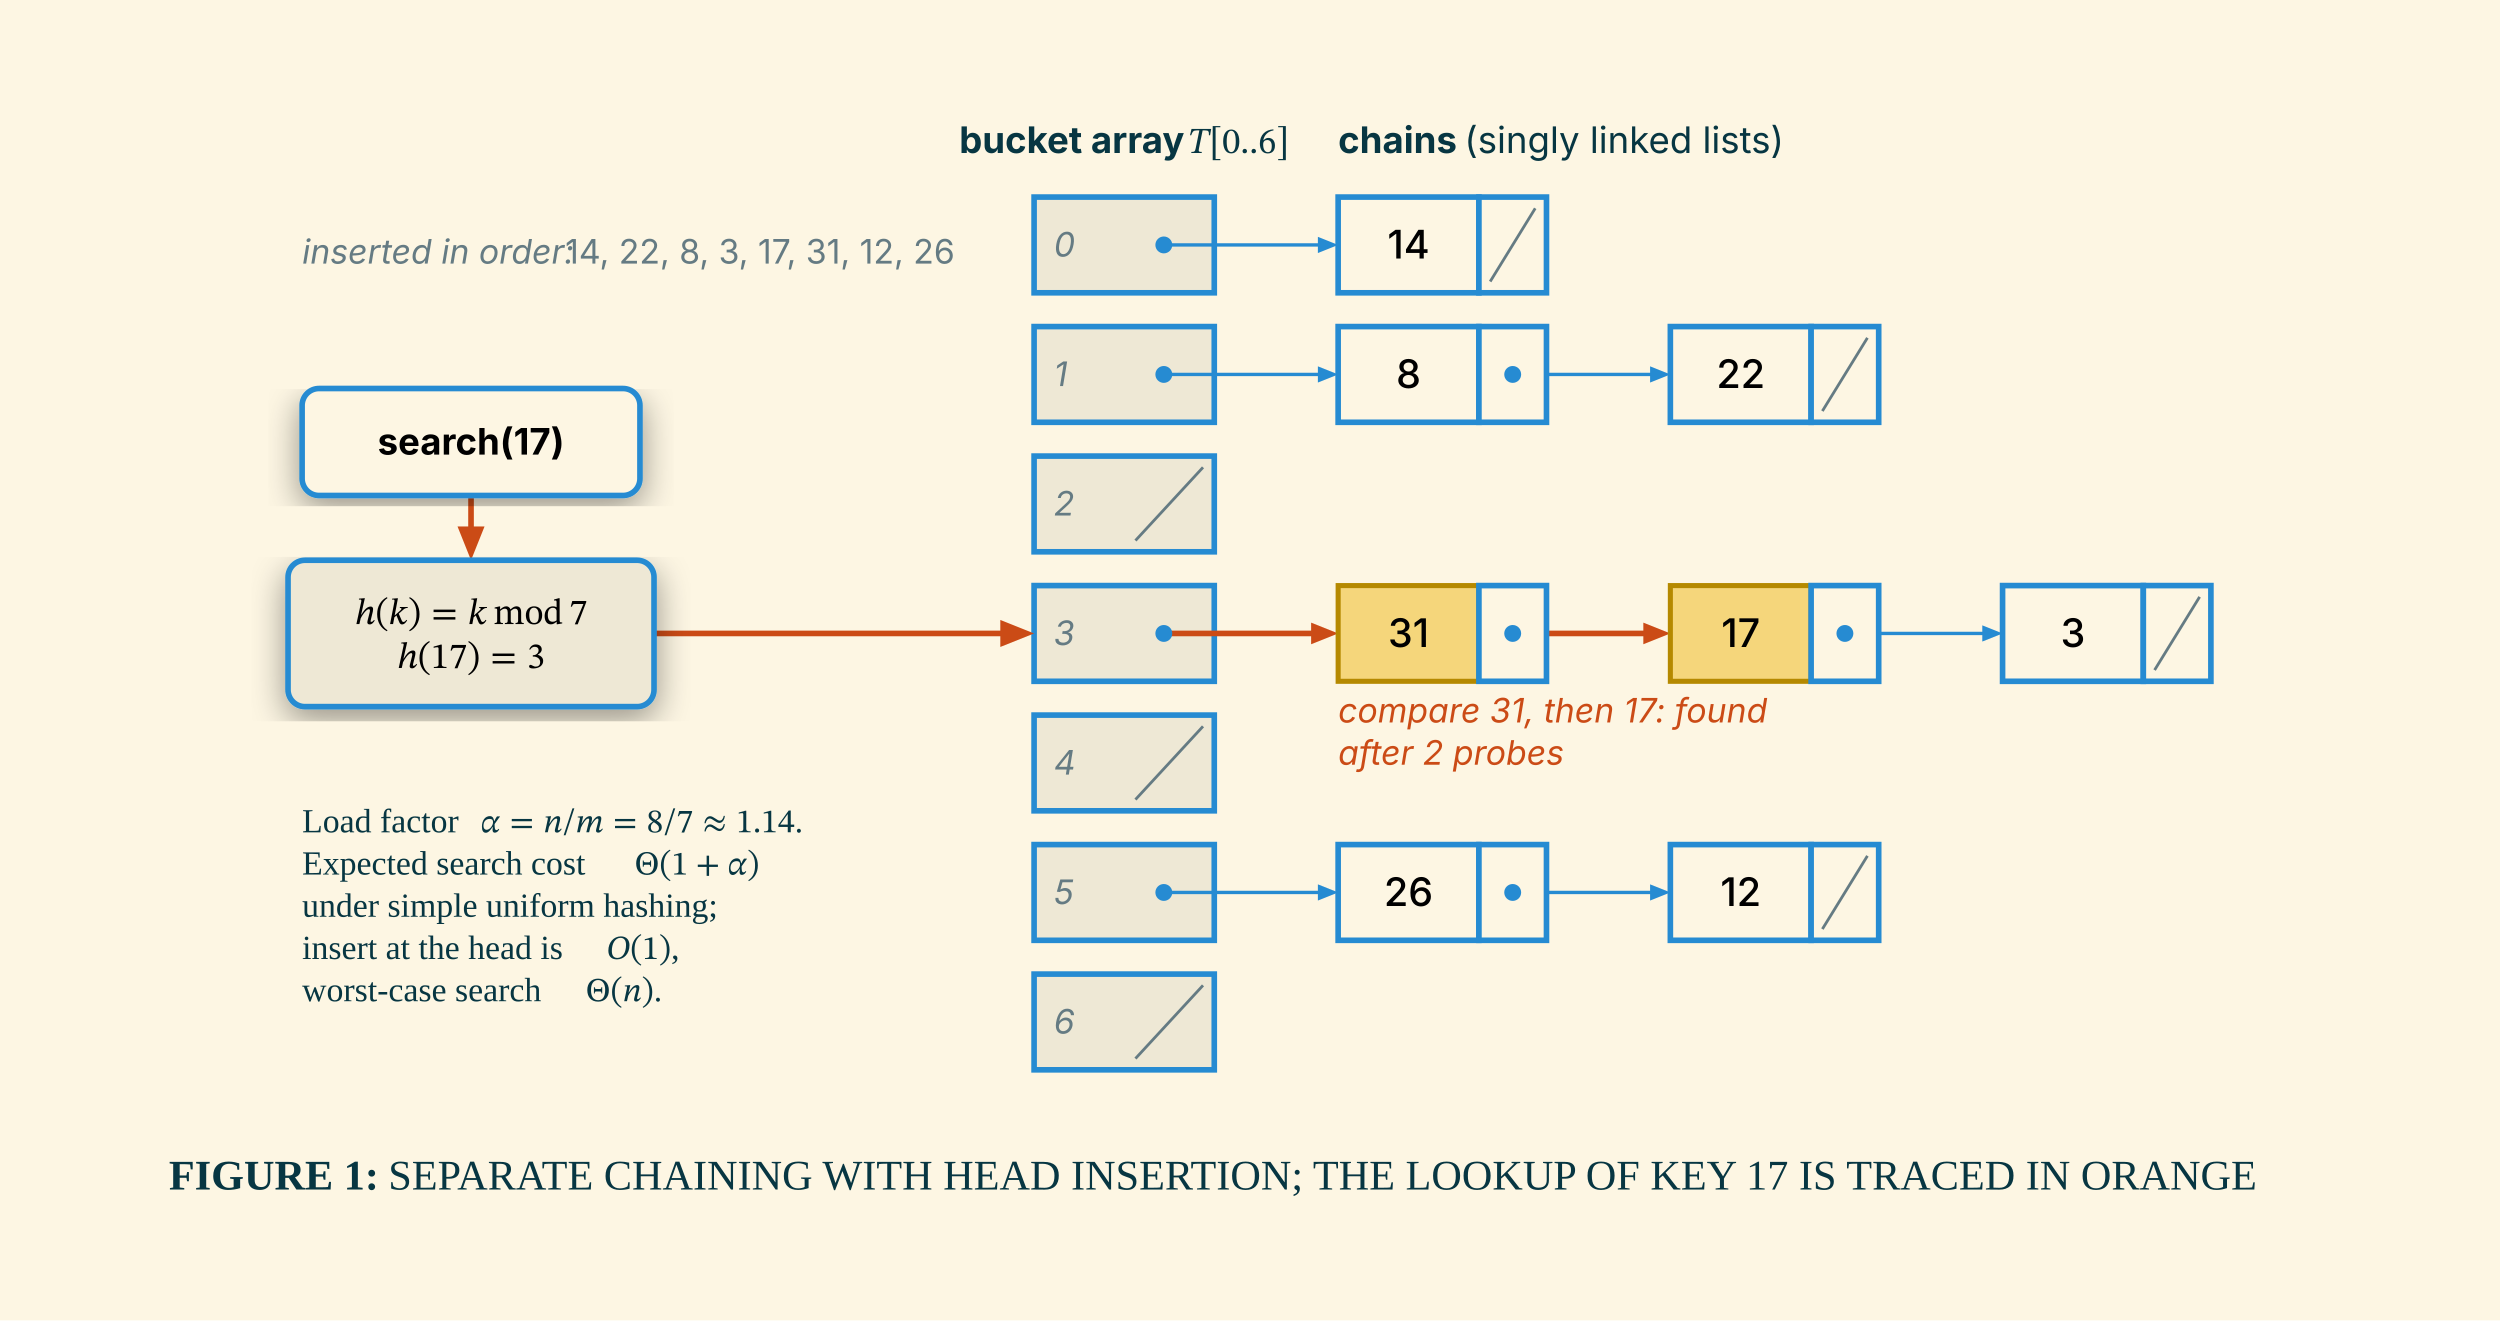
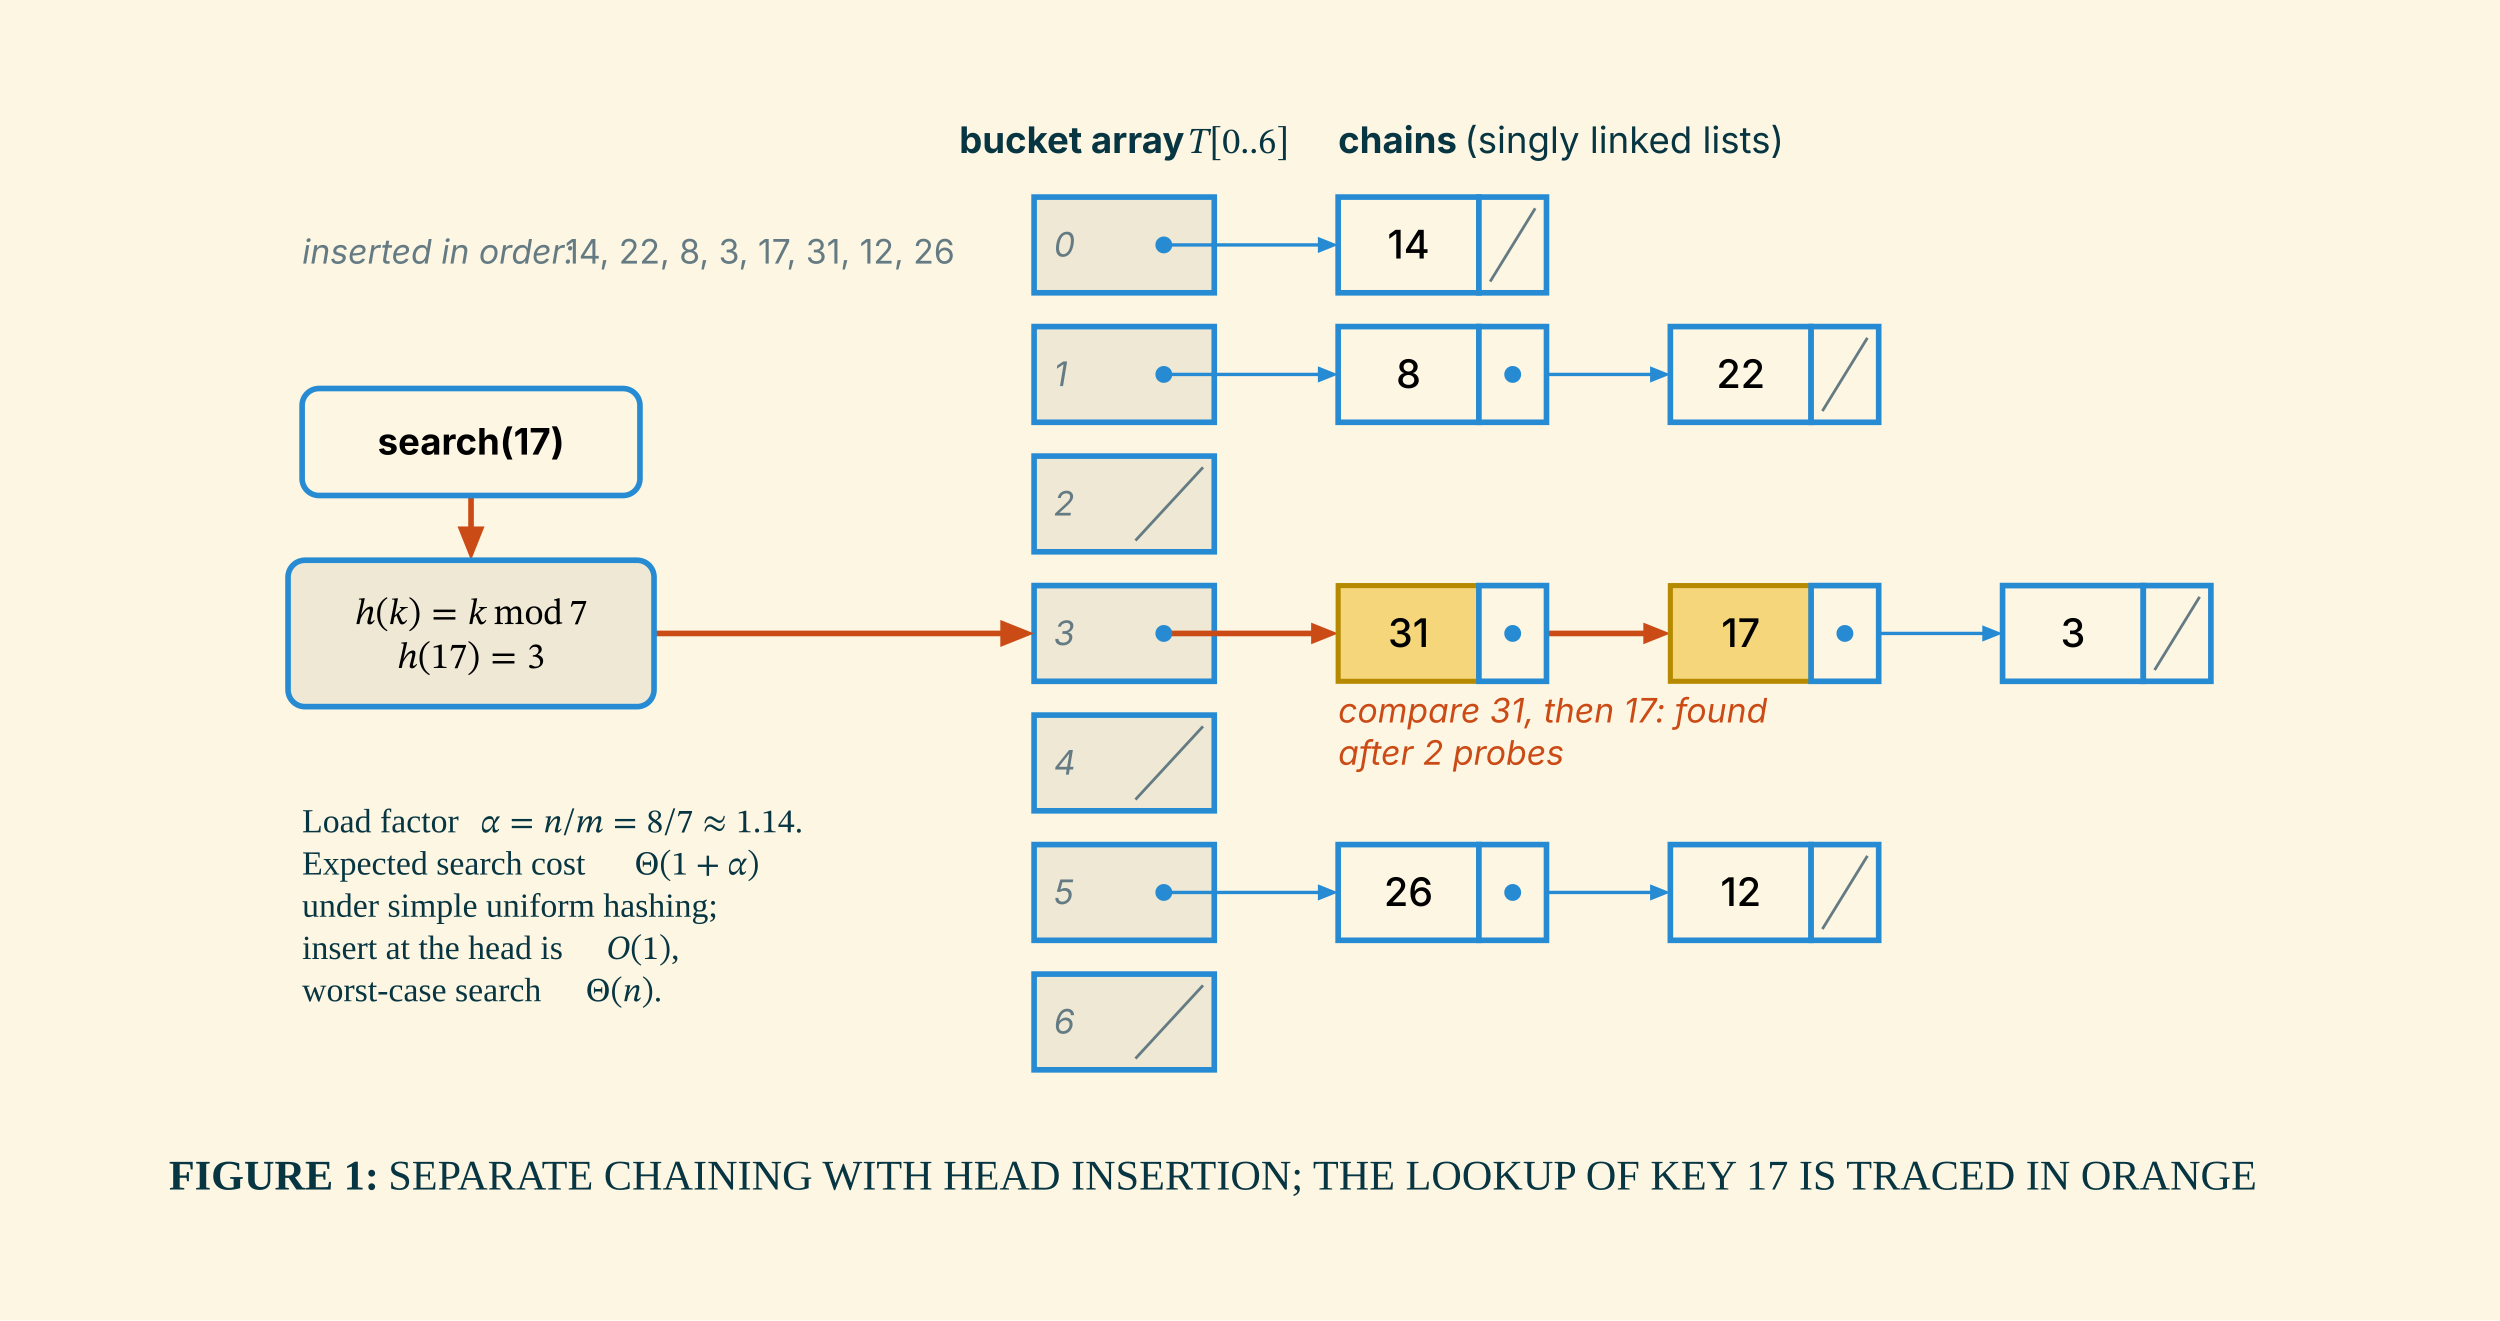
- <svg xmlns="http://www.w3.org/2000/svg" viewBox="0 0 888 469" width="888" height="469">
+ <svg xmlns="http://www.w3.org/2000/svg" viewBox="0 0 888 469" width="1332" height="703.5">
  <defs>
    <marker id="arrow" viewBox="0 0 10 10" refX="8" refY="5" markerWidth="6" markerHeight="6" orient="auto-start-reverse">
      <path d="M 0 1 L 10 5 L 0 9 z" fill="#268BD2" />
    </marker>
    <marker id="arrow-tail" viewBox="0 0 10 10" refX="2" refY="5" markerWidth="6" markerHeight="6" orient="auto">
      <path d="M 10 1 L 0 5 L 10 9 z" fill="#268BD2" />
    </marker>
    <marker id="arrow-CB4B16" viewBox="0 0 10 10" refX="8" refY="5" markerWidth="6" markerHeight="6" orient="auto-start-reverse">
      <path d="M 0 1 L 10 5 L 0 9 z" fill="#CB4B16" />
    </marker>
    <marker id="arrow-CB4B16-tail" viewBox="0 0 10 10" refX="2" refY="5" markerWidth="6" markerHeight="6" orient="auto">
      <path d="M 10 1 L 0 5 L 10 9 z" fill="#CB4B16" />
    </marker>
-     <filter id="shadow" x="-10%" y="-10%" width="120%" height="120%">
-       <feDropShadow dx="0" dy="4" stdDeviation="6" flood-color="#000000" flood-opacity="0.4" />
-     </filter>
  </defs>
  <rect width="100%" height="100%" fill="#FDF6E3" />
  <g id="shape_3">
    <rect x="367.31" y="70" width="64" height="34" rx="0" fill="#EEE8D5" stroke="#268BD2" stroke-width="2" />
  </g>
  <g id="shape_10">
    <rect x="367.31" y="116" width="64" height="34" rx="0" fill="#EEE8D5" stroke="#268BD2" stroke-width="2" />
  </g>
  <g id="shape_21">
    <rect x="367.31" y="162" width="64" height="34" rx="0" fill="#EEE8D5" stroke="#268BD2" stroke-width="2" />
  </g>
  <g id="shape_24">
    <rect x="367.31" y="208" width="64" height="34" rx="0" fill="#EEE8D5" stroke="#268BD2" stroke-width="2" />
  </g>
  <g id="shape_39">
    <rect x="367.31" y="254" width="64" height="34" rx="0" fill="#EEE8D5" stroke="#268BD2" stroke-width="2" />
  </g>
  <g id="shape_42">
    <rect x="367.31" y="300" width="64" height="34" rx="0" fill="#EEE8D5" stroke="#268BD2" stroke-width="2" />
  </g>
  <g id="shape_53">
    <rect x="367.31" y="346" width="64" height="34" rx="0" fill="#EEE8D5" stroke="#268BD2" stroke-width="2" />
  </g>
  <path d="M 413.39 87 L 469.55 87" fill="none" stroke="#268BD2" stroke-width="1.2" />
  <path d="M 475.31 87 L 468.11 89.88 L 468.11 84.12 Z" fill="#268BD2" />
  <path d="M 413.39 133 L 469.55 133" fill="none" stroke="#268BD2" stroke-width="1.2" />
  <path d="M 475.31 133 L 468.11 135.88 L 468.11 130.12 Z" fill="#268BD2" />
  <path d="M 537.31 133 L 587.55 133" fill="none" stroke="#268BD2" stroke-width="1.2" />
  <path d="M 593.31 133 L 586.11 135.88 L 586.11 130.12 Z" fill="#268BD2" />
  <path d="M 413.39 225 L 467.63 225" fill="none" stroke="#CB4B16" stroke-width="2" />
  <path d="M 475.31 225 L 465.71 228.84 L 465.71 221.16 Z" fill="#CB4B16" />
  <path d="M 537.31 225 L 585.63 225" fill="none" stroke="#CB4B16" stroke-width="2" />
  <path d="M 593.31 225 L 583.71 228.84 L 583.71 221.16 Z" fill="#CB4B16" />
  <path d="M 655.31 225 L 705.55 225" fill="none" stroke="#268BD2" stroke-width="1.2" />
  <path d="M 711.31 225 L 704.11 227.88 L 704.11 222.12 Z" fill="#268BD2" />
  <path d="M 413.39 317 L 469.55 317" fill="none" stroke="#268BD2" stroke-width="1.2" />
  <path d="M 475.31 317 L 468.11 319.88 L 468.11 314.12 Z" fill="#268BD2" />
  <path d="M 537.31 317 L 587.55 317" fill="none" stroke="#268BD2" stroke-width="1.2" />
  <path d="M 593.31 317 L 586.11 319.88 L 586.11 314.12 Z" fill="#268BD2" />
  <path d="M 167.31 176 L 167.31 189.4" fill="none" stroke="#CB4B16" stroke-width="2" />
  <path d="M 167.31 199 L 162.51 187 L 172.11 187 Z" fill="#CB4B16" />
  <path d="M 232.31 225 L 357.71 225" fill="none" stroke="#CB4B16" stroke-width="2" />
  <path d="M 367.31 225 L 355.31 229.8 L 355.31 220.2 Z" fill="#CB4B16" />
  <g id="text_1">
-     <text x="340.72" y="54.35" xml:space="preserve" fill="#073642" font-family="Inter, -apple-system, BlinkMacSystemFont, 'Segoe UI', Roboto, sans-serif" font-size="13" font-weight="700" textLength="77.32" lengthAdjust="spacingAndGlyphs">bucket array</text>
-     <text x="418.04" y="54.35" xml:space="preserve" fill="#073642" font-family="Inter, -apple-system, BlinkMacSystemFont, 'Segoe UI', Roboto, sans-serif" font-size="13" textLength="3.61" lengthAdjust="spacingAndGlyphs"> </text>
+     <text x="340.72" y="54.35" xml:space="preserve" fill="#073642" font-family="Inter, 'DejaVu Sans', 'Liberation Sans', -apple-system, BlinkMacSystemFont, 'Segoe UI', Roboto, sans-serif" font-size="13" font-weight="700" textLength="77.32" lengthAdjust="spacingAndGlyphs">bucket array</text>
+     <text x="418.04" y="54.35" xml:space="preserve" fill="#073642" font-family="Inter, 'DejaVu Sans', 'Liberation Sans', -apple-system, BlinkMacSystemFont, 'Segoe UI', Roboto, sans-serif" font-size="13" textLength="3.61" lengthAdjust="spacingAndGlyphs"> </text>
    <path d="M628 484 658 657H121L80 484H112C156 593 167 618 278 618H335L236 131C217 40 203 30 119 30L113 0H398L404 30C319 30 307 40 326 131L425 618H482C593 618 597 593 597 484Z" transform="translate(421.65 54.35) scale(0.013 -0.013)" fill="#073642" />
    <path d="M299 -196V-164H169V704H299V736H90V-196Z" transform="translate(429.58 54.35) scale(0.013 -0.013)" fill="#073642" />
    <path d="M468 317C468 523 378 642 249 642C104 642 27 510 27 320C27 143 86 -11 247 -11C404 -11 468 146 468 317ZM371 311C371 119 326 25 247 25C167 25 123 121 123 315C123 513 167 608 246 608C328 608 371 514 371 311Z" transform="translate(434.12 54.35) scale(0.013 -0.013)" fill="#073642" />
    <path d="M183 50C183 84 161 114 122 114C85 114 62 85 62 51C62 17 81 -8 121 -8C161 -8 183 19 183 50Z" transform="translate(440.55 54.35) scale(0.013 -0.013)" fill="#073642" />
    <path d="M183 50C183 84 161 114 122 114C85 114 62 85 62 51C62 17 81 -8 121 -8C161 -8 183 19 183 50Z" transform="translate(443.74 54.35) scale(0.013 -0.013)" fill="#073642" />
    <path d="M415 646C200 637 45 498 45 257C45 110 110 -12 259 -12C385 -12 457 67 457 203C457 334 386 413 277 413C225 413 188 391 147 351L140 352C165 498 277 596 417 617ZM370 195C370 68 330 23 263 23C176 23 135 112 135 236C135 323 189 355 247 355C330 355 370 285 370 195Z" transform="translate(446.92 54.35) scale(0.013 -0.013)" fill="#073642" />
    <path d="M259 -196V736H50V704H180V-164H50V-196Z" transform="translate(453.36 54.35) scale(0.013 -0.013)" fill="#073642" />
  </g>
  <g id="text_2">
-     <text x="475.31" y="54.35" xml:space="preserve" fill="#073642" font-family="Inter, -apple-system, BlinkMacSystemFont, 'Segoe UI', Roboto, sans-serif" font-size="13" font-weight="700" textLength="41.18" lengthAdjust="spacingAndGlyphs">chains</text>
-     <text x="516.49" y="54.35" xml:space="preserve" fill="#073642" font-family="Inter, -apple-system, BlinkMacSystemFont, 'Segoe UI', Roboto, sans-serif" font-size="13" textLength="109.08" lengthAdjust="spacingAndGlyphs"> (singly linked lists)</text>
+     <text x="475.31" y="54.35" xml:space="preserve" fill="#073642" font-family="Inter, 'DejaVu Sans', 'Liberation Sans', -apple-system, BlinkMacSystemFont, 'Segoe UI', Roboto, sans-serif" font-size="13" font-weight="700" textLength="41.18" lengthAdjust="spacingAndGlyphs">chains</text>
+     <text x="516.49" y="54.35" xml:space="preserve" fill="#073642" font-family="Inter, 'DejaVu Sans', 'Liberation Sans', -apple-system, BlinkMacSystemFont, 'Segoe UI', Roboto, sans-serif" font-size="13" textLength="109.08" lengthAdjust="spacingAndGlyphs"> (singly linked lists)</text>
  </g>
  <g id="text_4">
-     <text x="374.31" y="91.13" fill="#657B83" font-family="Inter, -apple-system, BlinkMacSystemFont, 'Segoe UI', Roboto, sans-serif" font-size="12" font-style="italic" text-anchor="start">0</text>
+     <text x="374.31" y="91.13" fill="#657B83" font-family="Inter, 'DejaVu Sans', 'Liberation Sans', -apple-system, BlinkMacSystemFont, 'Segoe UI', Roboto, sans-serif" font-size="12" font-style="italic" text-anchor="start">0</text>
  </g>
  <g id="point_5">
    <path d="M 416.39 87 C 416.39 88.66 415.04 90 413.39 90 C 411.73 90 410.39 88.66 410.39 87 C 410.39 85.34 411.73 84 413.39 84 C 415.04 84 416.39 85.34 416.39 87 Z" fill="#268BD2" />
  </g>
  <g id="shape_6">
    <rect x="475.31" y="70" width="50" height="34" rx="0" fill="#FDF6E3" stroke="#268BD2" stroke-width="2" />
-     <text x="500.31" y="91.82" fill="#000000" font-family="Inter, -apple-system, BlinkMacSystemFont, 'Segoe UI', Roboto, sans-serif" font-size="14" font-weight="500" text-anchor="middle">14</text>
+     <text x="500.31" y="91.82" fill="#000000" font-family="Inter, 'DejaVu Sans', 'Liberation Sans', -apple-system, BlinkMacSystemFont, 'Segoe UI', Roboto, sans-serif" font-size="14" font-weight="500" text-anchor="middle">14</text>
  </g>
  <g id="shape_7">
    <rect x="525.31" y="70" width="24" height="34" rx="0" fill="#FDF6E3" stroke="#268BD2" stroke-width="2" />
  </g>
  <g id="polyline_9">
    <path d="M 529.31 100 L 545.31 74" fill="none" stroke="#657B83" stroke-width="1" stroke-linejoin="round" />
  </g>
  <g id="text_11">
-     <text x="374.31" y="137.13" fill="#657B83" font-family="Inter, -apple-system, BlinkMacSystemFont, 'Segoe UI', Roboto, sans-serif" font-size="12" font-style="italic" text-anchor="start">1</text>
+     <text x="374.31" y="137.13" fill="#657B83" font-family="Inter, 'DejaVu Sans', 'Liberation Sans', -apple-system, BlinkMacSystemFont, 'Segoe UI', Roboto, sans-serif" font-size="12" font-style="italic" text-anchor="start">1</text>
  </g>
  <g id="point_12">
    <path d="M 416.39 133 C 416.39 134.66 415.04 136 413.39 136 C 411.73 136 410.39 134.66 410.39 133 C 410.39 131.34 411.73 130 413.39 130 C 415.04 130 416.39 131.34 416.39 133 Z" fill="#268BD2" />
  </g>
  <g id="shape_13">
    <rect x="475.31" y="116" width="50" height="34" rx="0" fill="#FDF6E3" stroke="#268BD2" stroke-width="2" />
-     <text x="500.31" y="137.82" fill="#000000" font-family="Inter, -apple-system, BlinkMacSystemFont, 'Segoe UI', Roboto, sans-serif" font-size="14" font-weight="500" text-anchor="middle">8</text>
+     <text x="500.31" y="137.82" fill="#000000" font-family="Inter, 'DejaVu Sans', 'Liberation Sans', -apple-system, BlinkMacSystemFont, 'Segoe UI', Roboto, sans-serif" font-size="14" font-weight="500" text-anchor="middle">8</text>
  </g>
  <g id="shape_14">
    <rect x="525.31" y="116" width="24" height="34" rx="0" fill="#FDF6E3" stroke="#268BD2" stroke-width="2" />
  </g>
  <g id="point_16">
    <path d="M 540.31 133 C 540.31 134.66 538.96 136 537.31 136 C 535.65 136 534.31 134.66 534.31 133 C 534.31 131.34 535.65 130 537.31 130 C 538.96 130 540.31 131.34 540.31 133 Z" fill="#268BD2" />
  </g>
  <g id="shape_17">
    <rect x="593.31" y="116" width="50" height="34" rx="0" fill="#FDF6E3" stroke="#268BD2" stroke-width="2" />
-     <text x="618.31" y="137.82" fill="#000000" font-family="Inter, -apple-system, BlinkMacSystemFont, 'Segoe UI', Roboto, sans-serif" font-size="14" font-weight="500" text-anchor="middle">22</text>
+     <text x="618.31" y="137.82" fill="#000000" font-family="Inter, 'DejaVu Sans', 'Liberation Sans', -apple-system, BlinkMacSystemFont, 'Segoe UI', Roboto, sans-serif" font-size="14" font-weight="500" text-anchor="middle">22</text>
  </g>
  <g id="shape_18">
    <rect x="643.31" y="116" width="24" height="34" rx="0" fill="#FDF6E3" stroke="#268BD2" stroke-width="2" />
  </g>
  <g id="polyline_20">
    <path d="M 647.31 146 L 663.31 120" fill="none" stroke="#657B83" stroke-width="1" stroke-linejoin="round" />
  </g>
  <g id="text_22">
-     <text x="374.31" y="183.13" fill="#657B83" font-family="Inter, -apple-system, BlinkMacSystemFont, 'Segoe UI', Roboto, sans-serif" font-size="12" font-style="italic" text-anchor="start">2</text>
+     <text x="374.31" y="183.13" fill="#657B83" font-family="Inter, 'DejaVu Sans', 'Liberation Sans', -apple-system, BlinkMacSystemFont, 'Segoe UI', Roboto, sans-serif" font-size="12" font-style="italic" text-anchor="start">2</text>
  </g>
  <g id="polyline_23">
    <path d="M 403.31 192 L 427.31 166" fill="none" stroke="#657B83" stroke-width="1" stroke-linejoin="round" />
  </g>
  <g id="text_25">
-     <text x="374.31" y="229.13" fill="#657B83" font-family="Inter, -apple-system, BlinkMacSystemFont, 'Segoe UI', Roboto, sans-serif" font-size="12" font-style="italic" text-anchor="start">3</text>
+     <text x="374.31" y="229.13" fill="#657B83" font-family="Inter, 'DejaVu Sans', 'Liberation Sans', -apple-system, BlinkMacSystemFont, 'Segoe UI', Roboto, sans-serif" font-size="12" font-style="italic" text-anchor="start">3</text>
  </g>
  <g id="point_26">
    <path d="M 416.39 225 C 416.39 226.66 415.04 228 413.39 228 C 411.73 228 410.39 226.66 410.39 225 C 410.39 223.34 411.73 222 413.39 222 C 415.04 222 416.39 223.34 416.39 225 Z" fill="#268BD2" />
  </g>
  <g id="shape_27">
    <rect x="475.31" y="208" width="50" height="34" rx="0" fill="#F5D67B" stroke="#B58900" stroke-width="1.8" />
-     <text x="500.31" y="229.82" fill="#000000" font-family="Inter, -apple-system, BlinkMacSystemFont, 'Segoe UI', Roboto, sans-serif" font-size="14" font-weight="500" text-anchor="middle">31</text>
+     <text x="500.31" y="229.82" fill="#000000" font-family="Inter, 'DejaVu Sans', 'Liberation Sans', -apple-system, BlinkMacSystemFont, 'Segoe UI', Roboto, sans-serif" font-size="14" font-weight="500" text-anchor="middle">31</text>
  </g>
  <g id="shape_28">
    <rect x="525.31" y="208" width="24" height="34" rx="0" fill="#FDF6E3" stroke="#268BD2" stroke-width="2" />
  </g>
  <g id="point_30">
    <path d="M 540.31 225 C 540.31 226.66 538.96 228 537.31 228 C 535.65 228 534.31 226.66 534.31 225 C 534.31 223.34 535.65 222 537.31 222 C 538.96 222 540.31 223.34 540.31 225 Z" fill="#268BD2" />
  </g>
  <g id="shape_31">
    <rect x="593.31" y="208" width="50" height="34" rx="0" fill="#F5D67B" stroke="#B58900" stroke-width="1.8" />
-     <text x="618.31" y="229.82" fill="#000000" font-family="Inter, -apple-system, BlinkMacSystemFont, 'Segoe UI', Roboto, sans-serif" font-size="14" font-weight="500" text-anchor="middle">17</text>
+     <text x="618.31" y="229.82" fill="#000000" font-family="Inter, 'DejaVu Sans', 'Liberation Sans', -apple-system, BlinkMacSystemFont, 'Segoe UI', Roboto, sans-serif" font-size="14" font-weight="500" text-anchor="middle">17</text>
  </g>
  <g id="shape_32">
    <rect x="643.31" y="208" width="24" height="34" rx="0" fill="#FDF6E3" stroke="#268BD2" stroke-width="2" />
  </g>
  <g id="point_34">
    <path d="M 658.31 225 C 658.31 226.66 656.96 228 655.31 228 C 653.65 228 652.31 226.66 652.31 225 C 652.31 223.34 653.65 222 655.31 222 C 656.96 222 658.31 223.34 658.31 225 Z" fill="#268BD2" />
  </g>
  <g id="shape_35">
    <rect x="711.31" y="208" width="50" height="34" rx="0" fill="#FDF6E3" stroke="#268BD2" stroke-width="2" />
-     <text x="736.31" y="229.82" fill="#000000" font-family="Inter, -apple-system, BlinkMacSystemFont, 'Segoe UI', Roboto, sans-serif" font-size="14" font-weight="500" text-anchor="middle">3</text>
+     <text x="736.31" y="229.82" fill="#000000" font-family="Inter, 'DejaVu Sans', 'Liberation Sans', -apple-system, BlinkMacSystemFont, 'Segoe UI', Roboto, sans-serif" font-size="14" font-weight="500" text-anchor="middle">3</text>
  </g>
  <g id="shape_36">
    <rect x="761.31" y="208" width="24" height="34" rx="0" fill="#FDF6E3" stroke="#268BD2" stroke-width="2" />
  </g>
  <g id="polyline_38">
    <path d="M 765.31 238 L 781.31 212" fill="none" stroke="#657B83" stroke-width="1" stroke-linejoin="round" />
  </g>
  <g id="text_40">
-     <text x="374.31" y="275.13" fill="#657B83" font-family="Inter, -apple-system, BlinkMacSystemFont, 'Segoe UI', Roboto, sans-serif" font-size="12" font-style="italic" text-anchor="start">4</text>
+     <text x="374.31" y="275.13" fill="#657B83" font-family="Inter, 'DejaVu Sans', 'Liberation Sans', -apple-system, BlinkMacSystemFont, 'Segoe UI', Roboto, sans-serif" font-size="12" font-style="italic" text-anchor="start">4</text>
  </g>
  <g id="polyline_41">
    <path d="M 403.31 284 L 427.31 258" fill="none" stroke="#657B83" stroke-width="1" stroke-linejoin="round" />
  </g>
  <g id="text_43">
-     <text x="374.31" y="321.13" fill="#657B83" font-family="Inter, -apple-system, BlinkMacSystemFont, 'Segoe UI', Roboto, sans-serif" font-size="12" font-style="italic" text-anchor="start">5</text>
+     <text x="374.31" y="321.13" fill="#657B83" font-family="Inter, 'DejaVu Sans', 'Liberation Sans', -apple-system, BlinkMacSystemFont, 'Segoe UI', Roboto, sans-serif" font-size="12" font-style="italic" text-anchor="start">5</text>
  </g>
  <g id="point_44">
    <path d="M 416.39 317 C 416.39 318.66 415.04 320 413.39 320 C 411.73 320 410.39 318.66 410.39 317 C 410.39 315.34 411.73 314 413.39 314 C 415.04 314 416.39 315.34 416.39 317 Z" fill="#268BD2" />
  </g>
  <g id="shape_45">
    <rect x="475.31" y="300" width="50" height="34" rx="0" fill="#FDF6E3" stroke="#268BD2" stroke-width="2" />
-     <text x="500.31" y="321.82" fill="#000000" font-family="Inter, -apple-system, BlinkMacSystemFont, 'Segoe UI', Roboto, sans-serif" font-size="14" font-weight="500" text-anchor="middle">26</text>
+     <text x="500.31" y="321.82" fill="#000000" font-family="Inter, 'DejaVu Sans', 'Liberation Sans', -apple-system, BlinkMacSystemFont, 'Segoe UI', Roboto, sans-serif" font-size="14" font-weight="500" text-anchor="middle">26</text>
  </g>
  <g id="shape_46">
    <rect x="525.31" y="300" width="24" height="34" rx="0" fill="#FDF6E3" stroke="#268BD2" stroke-width="2" />
  </g>
  <g id="point_48">
    <path d="M 540.31 317 C 540.31 318.66 538.96 320 537.31 320 C 535.65 320 534.31 318.66 534.31 317 C 534.31 315.34 535.65 314 537.31 314 C 538.96 314 540.31 315.34 540.31 317 Z" fill="#268BD2" />
  </g>
  <g id="shape_49">
    <rect x="593.31" y="300" width="50" height="34" rx="0" fill="#FDF6E3" stroke="#268BD2" stroke-width="2" />
-     <text x="618.31" y="321.82" fill="#000000" font-family="Inter, -apple-system, BlinkMacSystemFont, 'Segoe UI', Roboto, sans-serif" font-size="14" font-weight="500" text-anchor="middle">12</text>
+     <text x="618.31" y="321.82" fill="#000000" font-family="Inter, 'DejaVu Sans', 'Liberation Sans', -apple-system, BlinkMacSystemFont, 'Segoe UI', Roboto, sans-serif" font-size="14" font-weight="500" text-anchor="middle">12</text>
  </g>
  <g id="shape_50">
    <rect x="643.31" y="300" width="24" height="34" rx="0" fill="#FDF6E3" stroke="#268BD2" stroke-width="2" />
  </g>
  <g id="polyline_52">
    <path d="M 647.31 330 L 663.31 304" fill="none" stroke="#657B83" stroke-width="1" stroke-linejoin="round" />
  </g>
  <g id="text_54">
-     <text x="374.31" y="367.13" fill="#657B83" font-family="Inter, -apple-system, BlinkMacSystemFont, 'Segoe UI', Roboto, sans-serif" font-size="12" font-style="italic" text-anchor="start">6</text>
+     <text x="374.31" y="367.13" fill="#657B83" font-family="Inter, 'DejaVu Sans', 'Liberation Sans', -apple-system, BlinkMacSystemFont, 'Segoe UI', Roboto, sans-serif" font-size="12" font-style="italic" text-anchor="start">6</text>
  </g>
  <g id="polyline_55">
    <path d="M 403.31 376 L 427.31 350" fill="none" stroke="#657B83" stroke-width="1" stroke-linejoin="round" />
  </g>
-   <g id="shape_56" filter="url(#shadow)">
+   <g id="shape_56">
    <rect x="107.31" y="138" width="120" height="38" rx="6" fill="#FDF6E3" stroke="#268BD2" stroke-width="2" />
-     <text x="167.31" y="161.47" fill="#000000" font-family="Inter, -apple-system, BlinkMacSystemFont, 'Segoe UI', Roboto, sans-serif" font-size="13" font-weight="700" text-anchor="middle">search(17)</text>
-   </g>
-   <g id="shape_57" filter="url(#shadow)">
+     <text x="167.31" y="161.47" fill="#000000" font-family="Inter, 'DejaVu Sans', 'Liberation Sans', -apple-system, BlinkMacSystemFont, 'Segoe UI', Roboto, sans-serif" font-size="13" font-weight="700" text-anchor="middle">search(17)</text>
+   </g>
+   <g id="shape_57">
    <rect x="102.31" y="199" width="130" height="52" rx="6" fill="#EEE8D5" stroke="#268BD2" stroke-width="2" />
    <path d="M528 112C513 93 489 60 453 60C440 60 434 68 434 79C434 91 438 103 438 103L494 334C497 348 503 382 503 408C503 444 488 479 437 479C319 479 227 334 185 259H177L278 706H255L117 695V668C117 668 137 670 150 670C173 670 182 660 182 644C182 629 179 610 179 610L47 0H129L165 158C197 227 313 407 387 407C410 407 417 390 417 367C417 347 410 319 410 319L351 88C349 83 346 65 346 49C346 19 361 -10 411 -10C483 -10 523 60 549 97Z" transform="translate(125.98 221.67) scale(0.013 -0.013)" fill="#000000" />
    <path d="M45 270C45 47 150 -112 311 -196L327 -170C181 -71 127 66 127 270C127 474 181 611 327 710L311 736C150 652 45 493 45 270Z" transform="translate(133.38 221.67) scale(0.013 -0.013)" fill="#000000" />
    <path d="M256 705H234L96 694V668C96 668 115 670 127 670C152 670 162 661 162 638C162 625 159 608 159 608L41 0H123L158 184L216 235L285 68C300 32 318 -10 369 -10C446 -10 497 83 507 102L486 116C464 85 441 58 407 58C377 58 367 79 353 112L279 284L390 382C423 412 454 440 522 442L525 467H310L307 442C331 442 352 437 352 416C352 402 342 391 328 379L172 238H167Z" transform="translate(138.02 221.67) scale(0.013 -0.013)" fill="#000000" />
    <path d="M312 270C312 493 207 652 46 736L30 710C176 611 230 474 230 270C230 66 176 -71 30 -170L46 -196C207 -112 312 47 312 270Z" transform="translate(144.95 221.67) scale(0.013 -0.013)" fill="#000000" />
    <path d="M658 327V395H62V327ZM658 123V190H62V123Z" transform="translate(153.2 221.67) scale(0.013 -0.013)" fill="#000000" />
    <path d="M256 705H234L96 694V668C96 668 115 670 127 670C152 670 162 661 162 638C162 625 159 608 159 608L41 0H123L158 184L216 235L285 68C300 32 318 -10 369 -10C446 -10 497 83 507 102L486 116C464 85 441 58 407 58C377 58 367 79 353 112L279 284L390 382C423 412 454 440 522 442L525 467H310L307 442C331 442 352 437 352 416C352 402 342 391 328 379L172 238H167Z" transform="translate(166.17 221.67) scale(0.013 -0.013)" fill="#000000" />
    <path d="M185 357C214 384 258 421 310 421C356 421 390 399 390 314V116C390 46 384 29 313 29V0H550V29C478 29 473 47 473 116V359C506 387 547 421 588 421C635 421 674 399 674 308V116C674 55 671 29 603 29V0H829V29C760 29 757 53 757 116V320C757 441 706 485 628 485C575 485 524 456 469 402H465C445 450 411 485 354 485C286 485 240 448 186 401H182V482H158L33 453V424C33 424 45 426 60 426C88 426 102 417 102 381V101C102 41 95 29 32 29V0H260V29C198 29 185 41 185 97Z" transform="translate(175.27 221.67) scale(0.013 -0.013)" fill="#000000" />
    <path d="M258 485C123 485 34 387 34 242C34 80 118 -10 258 -10C388 -10 480 78 480 246C480 394 395 485 258 485ZM254 447C343 447 388 364 388 241C388 78 344 30 262 30C176 29 127 96 127 255C127 383 178 447 254 447Z" transform="translate(186.34 221.67) scale(0.013 -0.013)" fill="#000000" />
    <path d="M514 18V45H493C456 45 443 55 443 107V706H416L290 671V643C290 643 307 645 316 645C355 645 360 636 360 592V461C329 478 296 485 263 485C137 485 33 384 33 219C33 91 91 -8 204 -8C270 -8 321 30 359 64H363V-5H386ZM360 101C325 77 298 64 251 64C166 64 120 120 120 258C120 384 177 445 261 445C323 445 352 406 360 365Z" transform="translate(193.02 221.67) scale(0.013 -0.013)" fill="#000000" />
    <path d="M464 599V630H82L42 477L73 474C100 539 108 549 164 549H387L151 -8H230Z" transform="translate(202.2 221.67) scale(0.013 -0.013)" fill="#000000" />
    <path d="M528 112C513 93 489 60 453 60C440 60 434 68 434 79C434 91 438 103 438 103L494 334C497 348 503 382 503 408C503 444 488 479 437 479C319 479 227 334 185 259H177L278 706H255L117 695V668C117 668 137 670 150 670C173 670 182 660 182 644C182 629 179 610 179 610L47 0H129L165 158C197 227 313 407 387 407C410 407 417 390 417 367C417 347 410 319 410 319L351 88C349 83 346 65 346 49C346 19 361 -10 411 -10C483 -10 523 60 549 97Z" transform="translate(141.02 237.27) scale(0.013 -0.013)" fill="#000000" />
    <path d="M45 270C45 47 150 -112 311 -196L327 -170C181 -71 127 66 127 270C127 474 181 611 327 710L311 736C150 652 45 493 45 270Z" transform="translate(148.42 237.27) scale(0.013 -0.013)" fill="#000000" />
    <path d="M426 0V28C334 28 297 46 297 95V639H268L74 584V551C105 561 156 567 176 567C201 567 209 553 209 518V95C209 45 174 28 80 28V0Z" transform="translate(153.06 237.27) scale(0.013 -0.013)" fill="#000000" />
    <path d="M464 599V630H82L42 477L73 474C100 539 108 549 164 549H387L151 -8H230Z" transform="translate(159.5 237.27) scale(0.013 -0.013)" fill="#000000" />
    <path d="M312 270C312 493 207 652 46 736L30 710C176 611 230 474 230 270C230 66 176 -71 30 -170L46 -196C207 -112 312 47 312 270Z" transform="translate(165.93 237.27) scale(0.013 -0.013)" fill="#000000" />
    <path d="M658 327V395H62V327ZM658 123V190H62V123Z" transform="translate(174.18 237.27) scale(0.013 -0.013)" fill="#000000" />
    <path d="M86 498C120 551 157 579 217 579C279 579 319 545 319 486C319 405 248 350 180 350H161V312H181C277 312 362 253 362 164C362 66 301 37 238 37C214 37 200 41 157 63C122 81 114 86 98 86C72 86 59 63 59 42C59 16 81 -13 171 -13C317 -13 444 57 444 194C444 283 377 336 297 361V364C360 404 405 441 405 510C405 586 346 644 244 644C162 644 100 598 63 511Z" transform="translate(187.16 237.27) scale(0.013 -0.013)" fill="#000000" />
  </g>
  <g id="text_58">
-     <text x="475.31" y="256.63" text-anchor="start" fill="#CB4B16" font-family="Inter, -apple-system, BlinkMacSystemFont, 'Segoe UI', Roboto, sans-serif" font-size="12" font-style="italic">
+     <text x="475.31" y="256.63" text-anchor="start" fill="#CB4B16" font-family="Inter, 'DejaVu Sans', 'Liberation Sans', -apple-system, BlinkMacSystemFont, 'Segoe UI', Roboto, sans-serif" font-size="12" font-style="italic">
      <tspan x="475.31" dy="0">compare 31, then 17: found</tspan>
      <tspan x="475.31" dy="15">after 2 probes</tspan>
    </text>
  </g>
  <g id="text_59">
    <text x="107.31" y="295.63" xml:space="preserve" fill="#073642" font-family="'STIX Two Text', 'Times New Roman', Times, 'Liberation Serif', serif" font-size="12" textLength="63.38" lengthAdjust="spacingAndGlyphs">Load factor </text>
    <path d="M403 332C394 388 375 479 278 479C140 479 42 355 42 171C42 56 75 -14 157 -14C230 -14 297 64 356 159H364C361 126 356 98 356 74C356 25 373 -11 420 -11C501 -11 539 62 554 87L538 103C519 82 500 64 470 64C417 64 417 161 417 233C417 237 417 241 417 244C417 248 466 315 542 421C549 431 564 449 571 457L570 472L487 470C468 444 433 388 409 332ZM179 74C133 74 88 107 88 194C88 328 165 396 273 396C337 396 370 368 370 306C370 290 369 278 368 271C360 202 280 74 179 74Z" transform="translate(170.68 295.63) scale(0.012 -0.012)" fill="#073642" />
    <path d="M658 327V395H62V327ZM658 123V190H62V123Z" transform="translate(181.04 295.63) scale(0.012 -0.012)" fill="#073642" />
    <path d="M521 112C506 93 481 60 447 60C433 60 428 68 428 79C428 91 430 103 430 103L487 334C490 348 496 382 496 408C496 444 481 479 430 479C312 479 227 334 185 259H177L227 476H205L66 465V438C66 438 86 440 99 440C122 440 131 430 131 413C131 398 128 380 128 380L47 0H129L165 158C197 227 307 407 380 407C403 407 410 390 410 367C410 347 403 319 403 319L344 88C343 83 339 65 339 49C339 19 354 -10 404 -10C476 -10 516 60 542 97Z" transform="translate(193.01 295.63) scale(0.012 -0.012)" fill="#073642" />
    <path d="M351 709H296L35 -89H91Z" transform="translate(199.79 295.63) scale(0.012 -0.012)" fill="#073642" />
    <path d="M403 0 435 138C472 228 587 407 649 407C672 407 679 390 679 367C679 346 670 308 663 282L612 88C611 83 607 65 607 49C607 19 622 -10 673 -10C744 -10 784 60 810 97L790 112C774 93 750 60 715 60C702 60 696 68 696 79C696 91 699 103 699 103L754 334C757 348 764 382 764 408C764 444 750 479 700 479C596 479 514 346 471 270H463L480 334C481 339 489 379 489 408C489 444 476 479 426 479C312 479 227 338 185 259H177L227 476H204L66 465V438C66 438 85 440 98 440C122 440 130 430 130 413C130 398 127 380 127 380L47 0H129L160 137C210 250 309 407 375 407C398 407 405 390 405 367C405 351 400 328 399 325C375 215 349 107 320 0Z" transform="translate(204.42 295.63) scale(0.012 -0.012)" fill="#073642" />
    <path d="M658 327V395H62V327ZM658 123V190H62V123Z" transform="translate(217.71 295.63) scale(0.012 -0.012)" fill="#073642" />
    <path d="M448 150C448 230 412 278 295 349V352C388 403 424 436 424 509C424 588 348 647 249 647C139 647 59 590 59 499C59 431 81 390 183 319V316C90 254 46 222 46 142C46 40 130 -12 246 -12C365 -12 448 45 448 150ZM213 300C334 222 364 185 364 121C364 53 312 19 250 19C174 19 124 60 124 150C124 219 156 254 213 300ZM350 511C350 447 330 408 264 368C175 422 137 458 137 517C137 578 179 614 247 614C311 614 350 577 350 511Z" transform="translate(229.69 295.63) scale(0.012 -0.012)" fill="#073642" />
    <path d="M351 709H296L35 -89H91Z" transform="translate(235.63 295.63) scale(0.012 -0.012)" fill="#073642" />
    <path d="M464 599V630H82L42 477L73 474C100 539 108 549 164 549H387L151 -8H230Z" transform="translate(240.26 295.63) scale(0.012 -0.012)" fill="#073642" />
    <path d="M628 486C613 413 579 345 508 345C434 345 324 476 226 476C125 476 64 369 59 267H93C109 340 147 408 219 408C292 408 402 277 500 277C601 277 656 399 662 486ZM628 244C613 172 579 103 508 103C434 103 324 234 226 234C125 234 64 128 59 25H93C109 98 147 167 219 167C292 167 402 36 500 36C601 36 656 157 662 244Z" transform="translate(249.53 295.63) scale(0.012 -0.012)" fill="#073642" />
    <path d="M426 0V28C334 28 297 46 297 95V639H268L74 584V551C105 561 156 567 176 567C201 567 209 553 209 518V95C209 45 174 28 80 28V0Z" transform="translate(261.51 295.63) scale(0.012 -0.012)" fill="#073642" />
    <path d="M183 50C183 84 161 114 122 114C85 114 62 85 62 51C62 17 81 -8 121 -8C161 -8 183 19 183 50Z" transform="translate(267.45 295.63) scale(0.012 -0.012)" fill="#073642" />
    <path d="M426 0V28C334 28 297 46 297 95V639H268L74 584V551C105 561 156 567 176 567C201 567 209 553 209 518V95C209 45 174 28 80 28V0Z" transform="translate(270.39 295.63) scale(0.012 -0.012)" fill="#073642" />
    <path d="M481 158V227H379V645H318L13 221V158H290V0H379V158ZM290 227H68V231L286 536H290Z" transform="translate(276.33 295.63) scale(0.012 -0.012)" fill="#073642" />
    <text x="282.27" y="295.63" xml:space="preserve" fill="#073642" font-family="'STIX Two Text', 'Times New Roman', Times, 'Liberation Serif', serif" font-size="12" textLength="3.33" lengthAdjust="spacingAndGlyphs">.</text>
    <text x="107.31" y="310.63" xml:space="preserve" fill="#073642" font-family="'STIX Two Text', 'Times New Roman', Times, 'Liberation Serif', serif" font-size="12" textLength="118.06" lengthAdjust="spacingAndGlyphs">Expected search cost </text>
    <path d="M688 326C688 524 569 668 369 668C171 668 50 532 50 329C50 117 171 -13 370 -13C568 -13 688 117 688 326ZM579 340C579 138 513 30 371 30C227 30 159 147 159 335C159 518 241 627 368 627C496 627 579 520 579 340ZM491 229V417H468C468 378 456 361 426 361H316C285 361 270 376 269 417H246V229H270C270 274 283 289 316 289H426C454 289 468 273 468 229Z" transform="translate(225.37 310.63) scale(0.012 -0.012)" fill="#073642" />
    <path d="M45 270C45 47 150 -112 311 -196L327 -170C181 -71 127 66 127 270C127 474 181 611 327 710L311 736C150 652 45 493 45 270Z" transform="translate(234.22 310.63) scale(0.012 -0.012)" fill="#073642" />
    <path d="M426 0V28C334 28 297 46 297 95V639H268L74 584V551C105 561 156 567 176 567C201 567 209 553 209 518V95C209 45 174 28 80 28V0Z" transform="translate(238.51 310.63) scale(0.012 -0.012)" fill="#073642" />
    <path d="M658 225V293H396V558H324V293H62V225H324V-40H396V225Z" transform="translate(247.11 310.63) scale(0.012 -0.012)" fill="#073642" />
    <path d="M403 332C394 388 375 479 278 479C140 479 42 355 42 171C42 56 75 -14 157 -14C230 -14 297 64 356 159H364C361 126 356 98 356 74C356 25 373 -11 420 -11C501 -11 539 62 554 87L538 103C519 82 500 64 470 64C417 64 417 161 417 233C417 237 417 241 417 244C417 248 466 315 542 421C549 431 564 449 571 457L570 472L487 470C468 444 433 388 409 332ZM179 74C133 74 88 107 88 194C88 328 165 396 273 396C337 396 370 368 370 306C370 290 369 278 368 271C360 202 280 74 179 74Z" transform="translate(258.42 310.63) scale(0.012 -0.012)" fill="#073642" />
    <path d="M312 270C312 493 207 652 46 736L30 710C176 611 230 474 230 270C230 66 176 -71 30 -170L46 -196C207 -112 312 47 312 270Z" transform="translate(265.44 310.63) scale(0.012 -0.012)" fill="#073642" />
    <text x="107.31" y="325.63" xml:space="preserve" fill="#073642" font-family="'STIX Two Text', 'Times New Roman', Times, 'Liberation Serif', serif" font-size="12" textLength="160.75" lengthAdjust="spacingAndGlyphs">under simple uniform hashing;</text>
    <text x="107.31" y="340.63" xml:space="preserve" fill="#073642" font-family="'STIX Two Text', 'Times New Roman', Times, 'Liberation Serif', serif" font-size="12" textLength="108.06" lengthAdjust="spacingAndGlyphs">insert at the head is </text>
    <path d="M685 410C685 545 611 669 430 669C215 669 60 487 60 249C60 102 129 -12 313 -12C524 -12 685 155 685 410ZM583 414C583 192 487 31 325 31C201 31 163 124 163 243C163 455 261 626 419 626C522 626 583 555 583 414Z" transform="translate(215.37 340.63) scale(0.012 -0.012)" fill="#073642" />
    <path d="M45 270C45 47 150 -112 311 -196L327 -170C181 -71 127 66 127 270C127 474 181 611 327 710L311 736C150 652 45 493 45 270Z" transform="translate(223.86 340.63) scale(0.012 -0.012)" fill="#073642" />
    <path d="M426 0V28C334 28 297 46 297 95V639H268L74 584V551C105 561 156 567 176 567C201 567 209 553 209 518V95C209 45 174 28 80 28V0Z" transform="translate(228.14 340.63) scale(0.012 -0.012)" fill="#073642" />
    <path d="M312 270C312 493 207 652 46 736L30 710C176 611 230 474 230 270C230 66 176 -71 30 -170L46 -196C207 -112 312 47 312 270Z" transform="translate(234.08 340.63) scale(0.012 -0.012)" fill="#073642" />
    <text x="238.36" y="340.63" xml:space="preserve" fill="#073642" font-family="'STIX Two Text', 'Times New Roman', Times, 'Liberation Serif', serif" font-size="12" textLength="3.33" lengthAdjust="spacingAndGlyphs">,</text>
    <text x="107.31" y="355.63" xml:space="preserve" fill="#073642" font-family="'STIX Two Text', 'Times New Roman', Times, 'Liberation Serif', serif" font-size="12" textLength="100.7" lengthAdjust="spacingAndGlyphs">worst-case search </text>
    <path d="M688 326C688 524 569 668 369 668C171 668 50 532 50 329C50 117 171 -13 370 -13C568 -13 688 117 688 326ZM579 340C579 138 513 30 371 30C227 30 159 147 159 335C159 518 241 627 368 627C496 627 579 520 579 340ZM491 229V417H468C468 378 456 361 426 361H316C285 361 270 376 269 417H246V229H270C270 274 283 289 316 289H426C454 289 468 273 468 229Z" transform="translate(208.01 355.63) scale(0.012 -0.012)" fill="#073642" />
    <path d="M45 270C45 47 150 -112 311 -196L327 -170C181 -71 127 66 127 270C127 474 181 611 327 710L311 736C150 652 45 493 45 270Z" transform="translate(216.86 355.63) scale(0.012 -0.012)" fill="#073642" />
    <path d="M521 112C506 93 481 60 447 60C433 60 428 68 428 79C428 91 430 103 430 103L487 334C490 348 496 382 496 408C496 444 481 479 430 479C312 479 227 334 185 259H177L227 476H205L66 465V438C66 438 86 440 99 440C122 440 131 430 131 413C131 398 128 380 128 380L47 0H129L165 158C197 227 307 407 380 407C403 407 410 390 410 367C410 347 403 319 403 319L344 88C343 83 339 65 339 49C339 19 354 -10 404 -10C476 -10 516 60 542 97Z" transform="translate(221.15 355.63) scale(0.012 -0.012)" fill="#073642" />
    <path d="M312 270C312 493 207 652 46 736L30 710C176 611 230 474 230 270C230 66 176 -71 30 -170L46 -196C207 -112 312 47 312 270Z" transform="translate(227.93 355.63) scale(0.012 -0.012)" fill="#073642" />
    <text x="232.21" y="355.63" xml:space="preserve" fill="#073642" font-family="'STIX Two Text', 'Times New Roman', Times, 'Liberation Serif', serif" font-size="12" textLength="3.33" lengthAdjust="spacingAndGlyphs">.</text>
  </g>
  <g id="text_60">
-     <text x="107.31" y="93.63" xml:space="preserve" fill="#657B83" font-family="Inter, -apple-system, BlinkMacSystemFont, 'Segoe UI', Roboto, sans-serif" font-size="12" font-style="italic" textLength="90.05" lengthAdjust="spacingAndGlyphs">inserted in order:</text>
-     <text x="197.35" y="93.63" xml:space="preserve" fill="#657B83" font-family="Inter, -apple-system, BlinkMacSystemFont, 'Segoe UI', Roboto, sans-serif" font-size="12" textLength="143.44" lengthAdjust="spacingAndGlyphs"> 14, 22, 8, 3, 17, 31, 12, 26</text>
+     <text x="107.31" y="93.63" xml:space="preserve" fill="#657B83" font-family="Inter, 'DejaVu Sans', 'Liberation Sans', -apple-system, BlinkMacSystemFont, 'Segoe UI', Roboto, sans-serif" font-size="12" font-style="italic" textLength="90.05" lengthAdjust="spacingAndGlyphs">inserted in order:</text>
+     <text x="197.35" y="93.63" xml:space="preserve" fill="#657B83" font-family="Inter, 'DejaVu Sans', 'Liberation Sans', -apple-system, BlinkMacSystemFont, 'Segoe UI', Roboto, sans-serif" font-size="12" textLength="143.44" lengthAdjust="spacingAndGlyphs"> 14, 22, 8, 3, 17, 31, 12, 26</text>
  </g>
  <g id="caption_61">
    <text x="60" y="422.53" xml:space="preserve" fill="#073642" font-family="'STIX Two Text', 'Times New Roman', Times, 'Liberation Serif', serif" font-size="15" font-weight="700" textLength="74.17" lengthAdjust="spacingAndGlyphs">FIGURE 1:</text>
    <text x="134.17" y="422.53" xml:space="preserve" fill="#073642" font-family="'STIX Two Text', 'Times New Roman', Times, 'Liberation Serif', serif" font-size="15" textLength="693.44" lengthAdjust="spacingAndGlyphs"> SEPARATE CHAINING WITH HEAD INSERTION; THE LOOKUP OF KEY 17 IS TRACED IN ORANGE</text>
  </g>
</svg>
